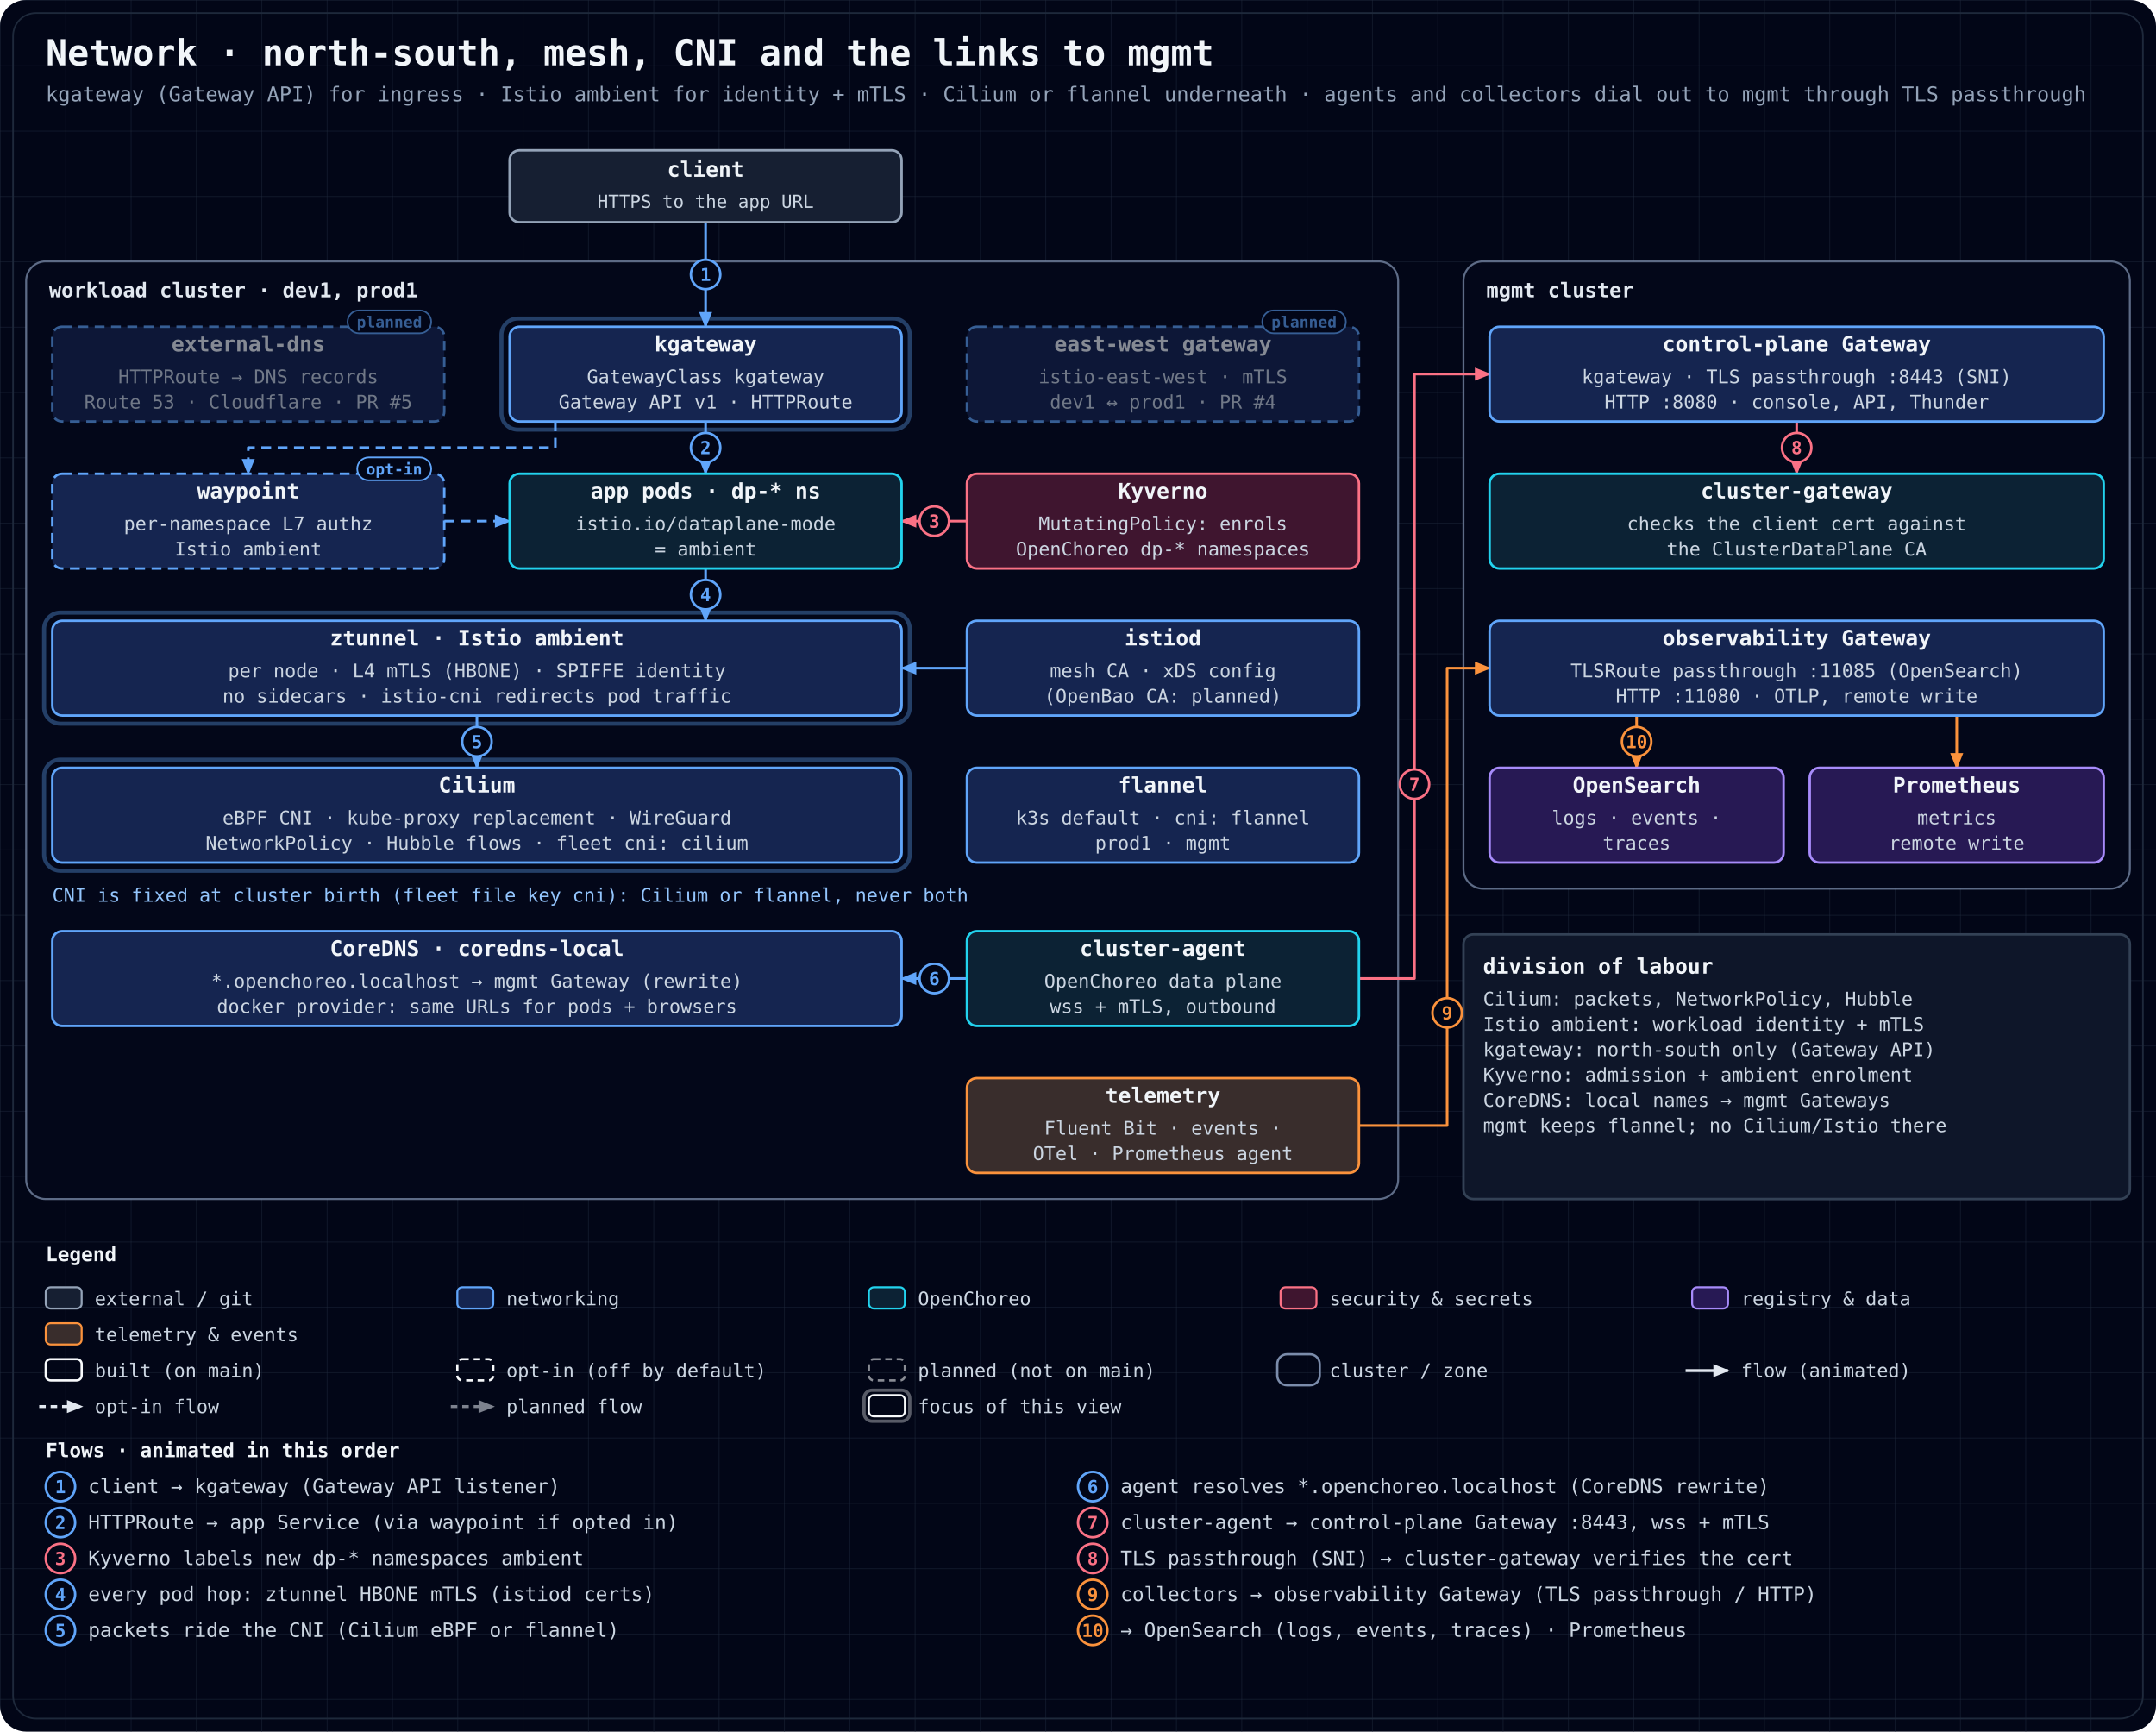
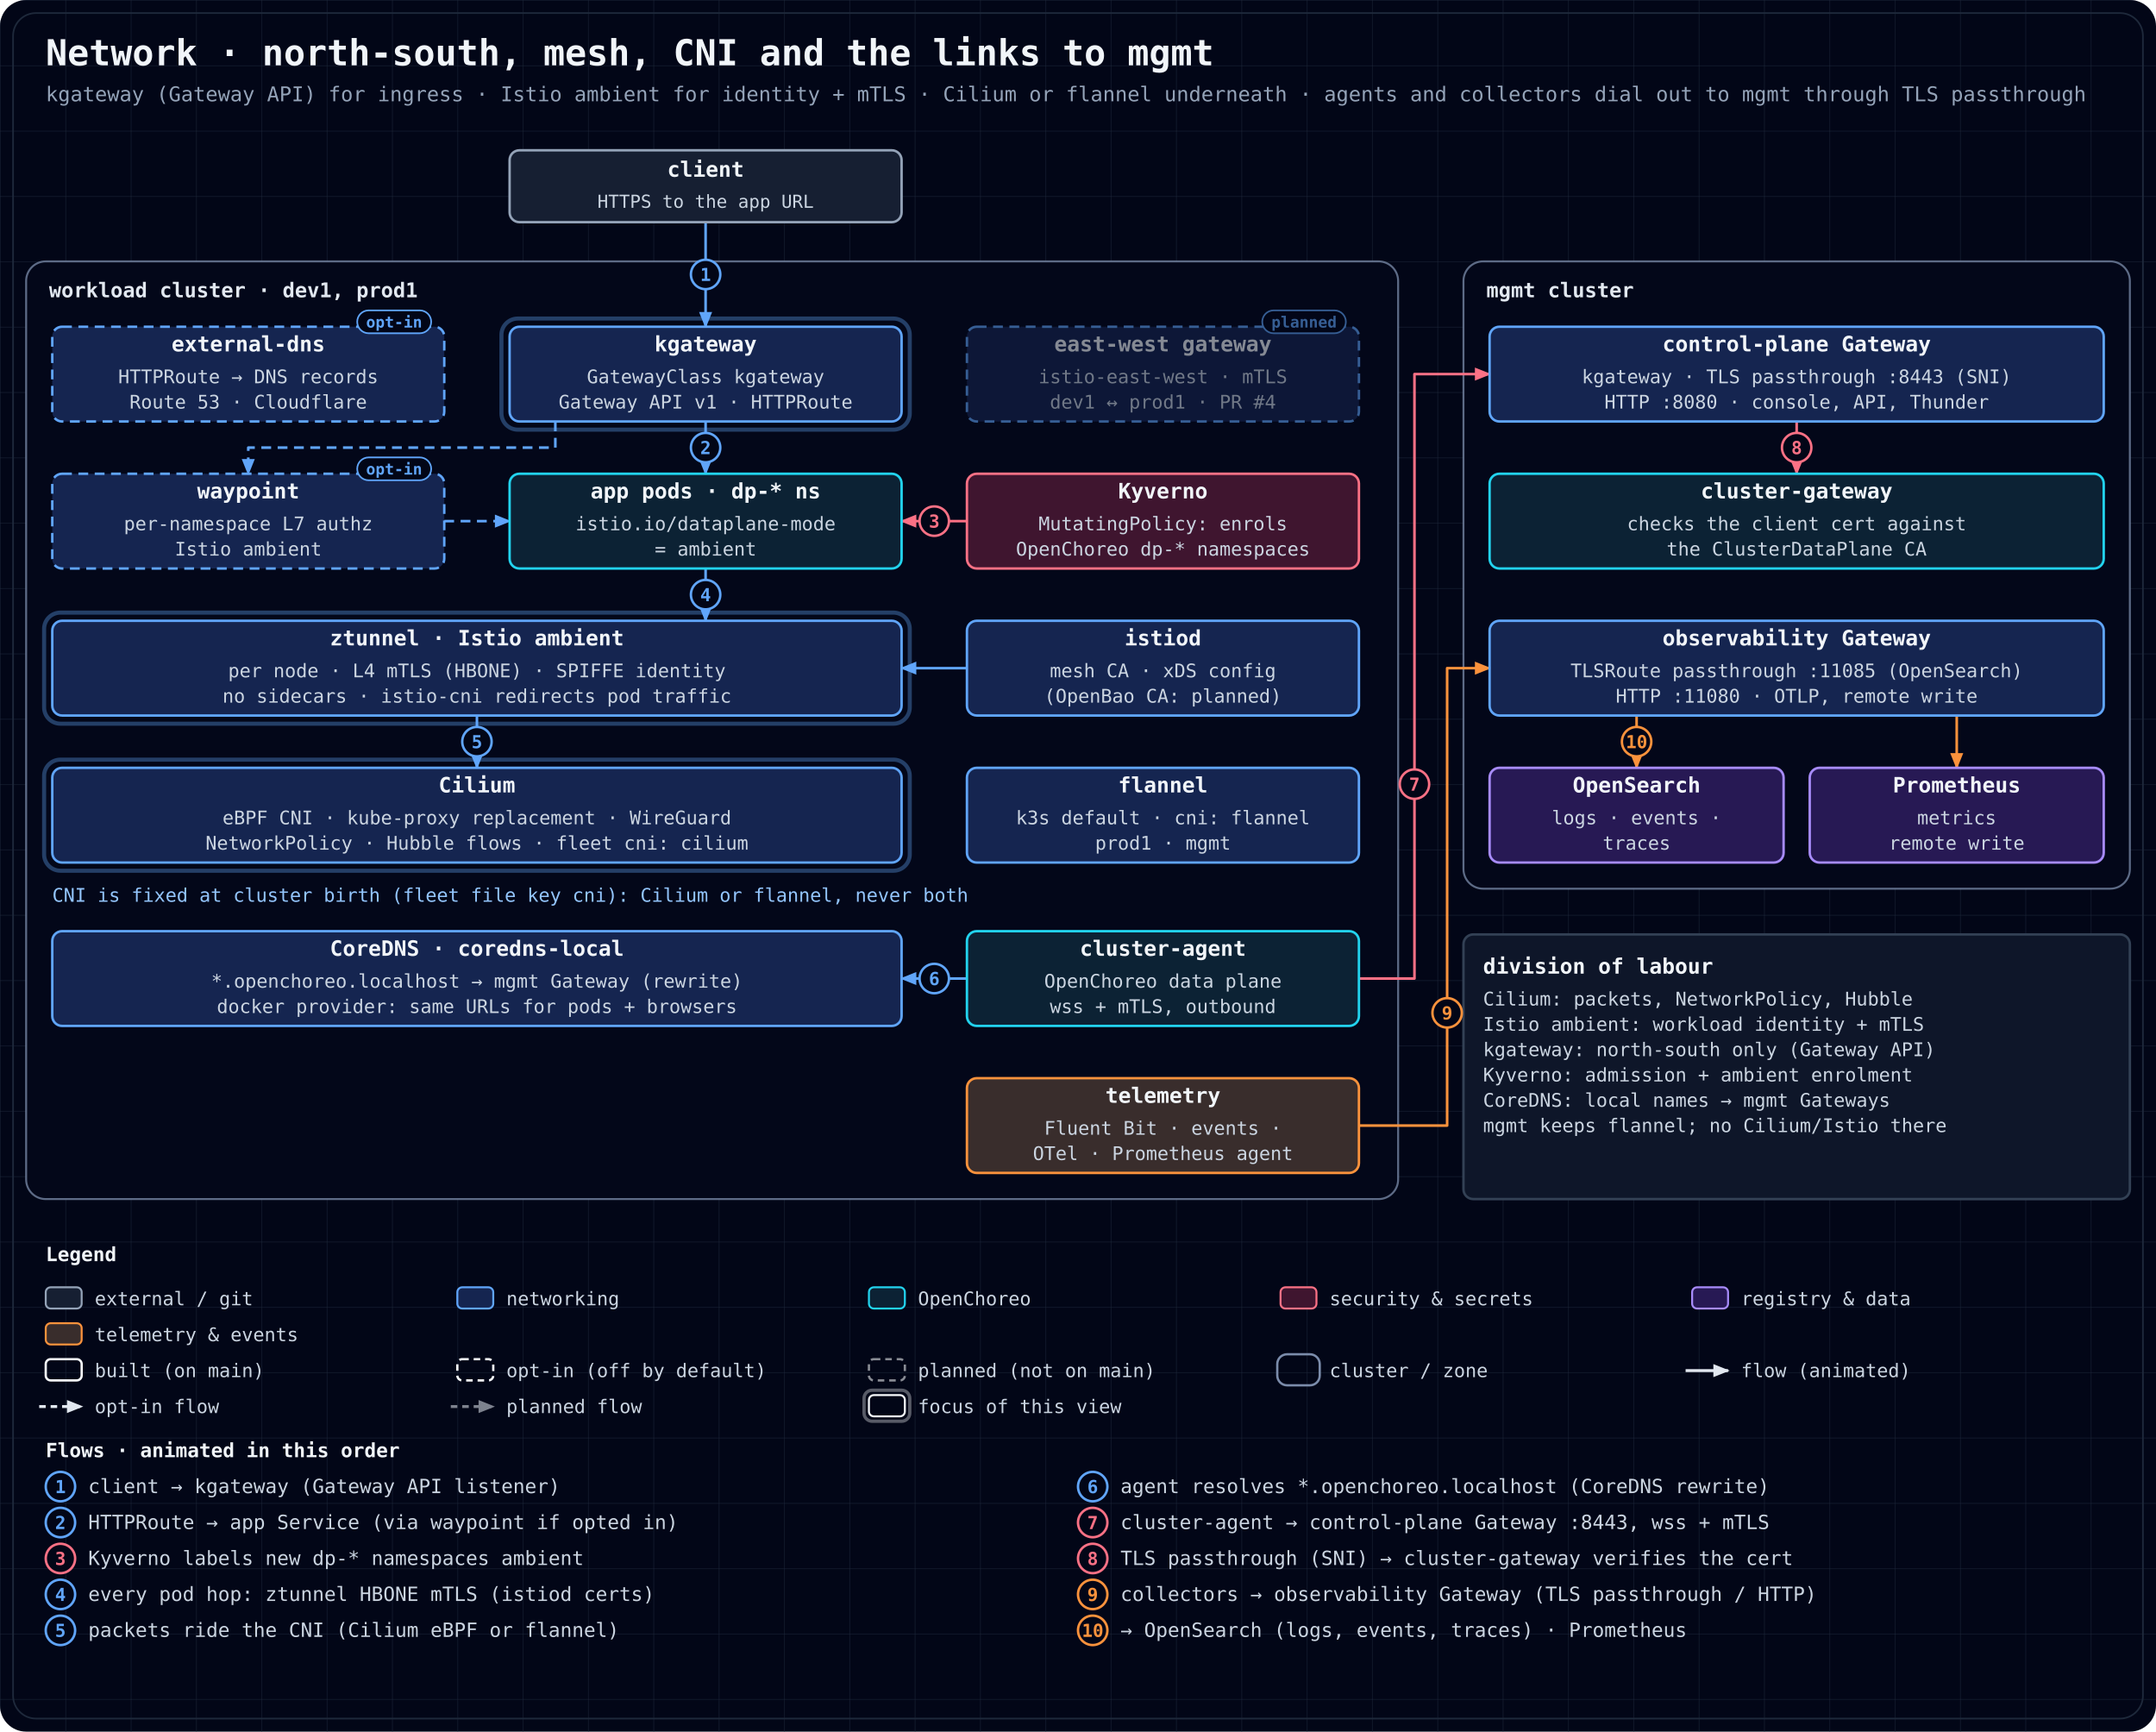
<svg xmlns="http://www.w3.org/2000/svg" width="1320" height="1060" viewBox="0 0 1320 1060" role="img" aria-label="Network · north-south, mesh, CNI and the links to mgmt">
  <style>.fx{fill:none;stroke-width:3;stroke-linecap:round;stroke-dasharray:5 9;opacity:0;animation:fxdash .8s linear infinite,fxseq 11.40s linear infinite both}@keyframes fxdash{to{stroke-dashoffset:-14}}@keyframes fxseq{0%{opacity:.3}4%{opacity:1}17.4%{opacity:1}23.4%{opacity:.3}100%{opacity:.3}}.pulse{opacity:.35;animation:pulse 2.6s ease-in-out infinite}@keyframes pulse{0%,100%{opacity:.15}50%{opacity:.9}}@media (prefers-reduced-motion:reduce){.fx,.pulse{animation:none}.fx{opacity:0}.pulse{opacity:.35}}</style>
  <defs>
    <pattern id="grid" width="40" height="40" patternUnits="userSpaceOnUse">
      <path d="M 40 0 L 0 0 0 40" fill="none" stroke="#1e293b" stroke-width="0.5" />
    </pattern>
    <marker id="ah60a5fa" markerWidth="10" markerHeight="8" refX="9" refY="4" orient="auto" markerUnits="userSpaceOnUse">
      <path d="M0,0 L10,4 L0,8 z" fill="#60a5fa" />
    </marker>
    <marker id="ahe2e8f0" markerWidth="10" markerHeight="8" refX="9" refY="4" orient="auto" markerUnits="userSpaceOnUse">
      <path d="M0,0 L10,4 L0,8 z" fill="#e2e8f0" />
    </marker>
    <marker id="ahfb7185" markerWidth="10" markerHeight="8" refX="9" refY="4" orient="auto" markerUnits="userSpaceOnUse">
      <path d="M0,0 L10,4 L0,8 z" fill="#fb7185" />
    </marker>
    <marker id="ahfb923c" markerWidth="10" markerHeight="8" refX="9" refY="4" orient="auto" markerUnits="userSpaceOnUse">
      <path d="M0,0 L10,4 L0,8 z" fill="#fb923c" />
    </marker>
  </defs>
  <rect width="1320" height="1060" rx="16" fill="#020617" />
  <rect width="1320" height="1060" rx="16" fill="url(#grid)" />
  <rect x="8" y="8" width="1304" height="1044" rx="14" fill="none" stroke="#1e293b" stroke-width="1" />
  <rect x="16" y="160" width="840" height="574" rx="12" fill="#020617" stroke="none" />
  <rect x="16" y="160" width="840" height="574" rx="12" fill="#0f172a" fill-opacity="0.10" stroke="#7b8cab" stroke-opacity="0.75" stroke-width="1.2" />
  <text x="30.0" y="182.0" font-family="JetBrains Mono, ui-monospace, SFMono-Regular, Menlo, monospace" font-size="12.5" font-weight="700" fill="#e2e8f0" text-anchor="start">workload cluster · dev1, prod1</text>
  <rect x="896" y="160" width="408" height="384" rx="12" fill="#020617" stroke="none" />
  <rect x="896" y="160" width="408" height="384" rx="12" fill="#0f172a" fill-opacity="0.10" stroke="#7b8cab" stroke-opacity="0.75" stroke-width="1.2" />
  <text x="910.0" y="182.0" font-family="JetBrains Mono, ui-monospace, SFMono-Regular, Menlo, monospace" font-size="12.5" font-weight="700" fill="#e2e8f0" text-anchor="start">mgmt cluster</text>
  <rect class="pulse" x="307" y="195" width="250" height="68" rx="10" fill="none" stroke="#60a5fa" stroke-width="2.5" />
  <rect class="pulse" x="27" y="375" width="530" height="68" rx="10" fill="none" stroke="#60a5fa" stroke-width="2.5" />
  <rect class="pulse" x="27" y="465" width="530" height="68" rx="10" fill="none" stroke="#60a5fa" stroke-width="2.5" />
  <path d="M 432.0 136.0 L 432.0 200.0" fill="none" stroke="#60a5fa" stroke-width="1.6" stroke-linejoin="round" marker-end="url(#ah60a5fa)" />
  <path d="M 432.0 258.0 L 432.0 290.0" fill="none" stroke="#60a5fa" stroke-width="1.6" stroke-linejoin="round" marker-end="url(#ah60a5fa)" />
  <path d="M 340.0 258.0 L 340.0 274.0 L 152.0 274.0 L 152.0 290.0" fill="none" stroke="#60a5fa" stroke-width="1.6" stroke-linejoin="round" stroke-dasharray="6,4" marker-end="url(#ah60a5fa)" />
  <path d="M 272.0 319.0 L 312.0 319.0" fill="none" stroke="#60a5fa" stroke-width="1.6" stroke-linejoin="round" stroke-dasharray="6,4" marker-end="url(#ah60a5fa)" />
  <path d="M 592.0 319.0 L 552.0 319.0" fill="none" stroke="#fb7185" stroke-width="1.6" stroke-linejoin="round" marker-end="url(#ahfb7185)" />
  <path d="M 432.0 348.0 L 432.0 380.0" fill="none" stroke="#60a5fa" stroke-width="1.6" stroke-linejoin="round" marker-end="url(#ah60a5fa)" />
  <path d="M 592.0 409.0 L 552.0 409.0" fill="none" stroke="#60a5fa" stroke-width="1.6" stroke-linejoin="round" marker-end="url(#ah60a5fa)" />
  <path d="M 292.0 438.0 L 292.0 470.0" fill="none" stroke="#60a5fa" stroke-width="1.6" stroke-linejoin="round" marker-end="url(#ah60a5fa)" />
  <path d="M 592.0 599.0 L 552.0 599.0" fill="none" stroke="#60a5fa" stroke-width="1.6" stroke-linejoin="round" marker-end="url(#ah60a5fa)" />
  <path d="M 832.0 599.0 L 866.0 599.0 L 866.0 229.0 L 912.0 229.0" fill="none" stroke="#fb7185" stroke-width="1.6" stroke-linejoin="round" marker-end="url(#ahfb7185)" />
  <path d="M 1100.0 258.0 L 1100.0 290.0" fill="none" stroke="#fb7185" stroke-width="1.6" stroke-linejoin="round" marker-end="url(#ahfb7185)" />
  <path d="M 832.0 689.0 L 886.0 689.0 L 886.0 409.0 L 912.0 409.0" fill="none" stroke="#fb923c" stroke-width="1.6" stroke-linejoin="round" marker-end="url(#ahfb923c)" />
  <path d="M 1002.0 438.0 L 1002.0 470.0" fill="none" stroke="#fb923c" stroke-width="1.6" stroke-linejoin="round" marker-end="url(#ahfb923c)" />
  <path d="M 1198.0 438.0 L 1198.0 470.0" fill="none" stroke="#fb923c" stroke-width="1.6" stroke-linejoin="round" marker-end="url(#ahfb923c)" />
  <path class="fx" d="M 432.0 136.0 L 432.0 200.0" stroke="#b7d6fc" style="animation-delay:0s,0.00s" />
  <path class="fx" d="M 432.0 258.0 L 432.0 290.0" stroke="#b7d6fc" style="animation-delay:0s,0.90s" />
  <path class="fx" d="M 592.0 319.0 L 552.0 319.0" stroke="#fdbfc8" style="animation-delay:0s,1.80s" />
  <path class="fx" d="M 432.0 348.0 L 432.0 380.0" stroke="#b7d6fc" style="animation-delay:0s,2.70s" />
  <path class="fx" d="M 592.0 409.0 L 552.0 409.0" stroke="#b7d6fc" style="animation-delay:0s,2.70s" />
  <path class="fx" d="M 292.0 438.0 L 292.0 470.0" stroke="#b7d6fc" style="animation-delay:0s,3.60s" />
  <path class="fx" d="M 592.0 599.0 L 552.0 599.0" stroke="#b7d6fc" style="animation-delay:0s,4.50s" />
  <path class="fx" d="M 832.0 599.0 L 866.0 599.0 L 866.0 229.0 L 912.0 229.0" stroke="#fdbfc8" style="animation-delay:0s,5.40s" />
  <path class="fx" d="M 1100.0 258.0 L 1100.0 290.0" stroke="#fdbfc8" style="animation-delay:0s,6.30s" />
  <path class="fx" d="M 832.0 689.0 L 886.0 689.0 L 886.0 409.0 L 912.0 409.0" stroke="#fdcda7" style="animation-delay:0s,7.20s" />
  <path class="fx" d="M 1002.0 438.0 L 1002.0 470.0" stroke="#fdcda7" style="animation-delay:0s,8.10s" />
  <path class="fx" d="M 1198.0 438.0 L 1198.0 470.0" stroke="#fdcda7" style="animation-delay:0s,8.10s" />
  <rect x="312" y="92" width="240" height="44" rx="6" fill="#0f172a" />
  <rect x="312" y="92" width="240" height="44" rx="6" fill="#1e293b" fill-opacity="0.5" stroke="#94a3b8" stroke-width="1.5" />
  <text x="432.0" y="108.2" font-family="JetBrains Mono, ui-monospace, SFMono-Regular, Menlo, monospace" font-size="13" font-weight="600" fill="#f1f5f9" text-anchor="middle">client</text>
  <text x="432.0" y="127.2" font-family="JetBrains Mono, ui-monospace, SFMono-Regular, Menlo, monospace" font-size="11" font-weight="400" fill="#cbd5e1" text-anchor="middle">HTTPS to the app URL</text>
-   <g opacity="0.55">
-     <rect x="32" y="200" width="240" height="58" rx="6" fill="#0f172a" />
-     <rect x="32" y="200" width="240" height="58" rx="6" fill="#1e3a8a" fill-opacity="0.4" stroke="#60a5fa" stroke-width="1.5" stroke-dasharray="6,4" />
-     <text x="152.0" y="215.1" font-family="JetBrains Mono, ui-monospace, SFMono-Regular, Menlo, monospace" font-size="13" font-weight="600" fill="#f1f5f9" text-anchor="middle">external-dns</text>
-     <text x="152.0" y="234.6" font-family="JetBrains Mono, ui-monospace, SFMono-Regular, Menlo, monospace" font-size="11.5" font-weight="400" fill="#cbd5e1" text-anchor="middle">HTTPRoute → DNS records</text>
-     <text x="152.0" y="250.1" font-family="JetBrains Mono, ui-monospace, SFMono-Regular, Menlo, monospace" font-size="11.5" font-weight="400" fill="#cbd5e1" text-anchor="middle">Route 53 · Cloudflare · PR #5</text>
-     <rect x="212.8" y="190" width="51.2" height="14" rx="7" fill="#020617" stroke="#60a5fa" stroke-width="1" />
-     <text x="238.4" y="200.5" font-family="JetBrains Mono, ui-monospace, SFMono-Regular, Menlo, monospace" font-size="9.5" font-weight="700" fill="#60a5fa" text-anchor="middle">planned</text>
-   </g>
+   <rect x="32" y="200" width="240" height="58" rx="6" fill="#0f172a" />
+   <rect x="32" y="200" width="240" height="58" rx="6" fill="#1e3a8a" fill-opacity="0.4" stroke="#60a5fa" stroke-width="1.5" stroke-dasharray="6,4" />
+   <text x="152.0" y="215.1" font-family="JetBrains Mono, ui-monospace, SFMono-Regular, Menlo, monospace" font-size="13" font-weight="600" fill="#f1f5f9" text-anchor="middle">external-dns</text>
+   <text x="152.0" y="234.6" font-family="JetBrains Mono, ui-monospace, SFMono-Regular, Menlo, monospace" font-size="11.5" font-weight="400" fill="#cbd5e1" text-anchor="middle">HTTPRoute → DNS records</text>
+   <text x="152.0" y="250.1" font-family="JetBrains Mono, ui-monospace, SFMono-Regular, Menlo, monospace" font-size="11.5" font-weight="400" fill="#cbd5e1" text-anchor="middle">Route 53 · Cloudflare</text>
+   <rect x="218.7" y="190" width="45.3" height="14" rx="7" fill="#020617" stroke="#60a5fa" stroke-width="1" />
+   <text x="241.3" y="200.5" font-family="JetBrains Mono, ui-monospace, SFMono-Regular, Menlo, monospace" font-size="9.5" font-weight="700" fill="#60a5fa" text-anchor="middle">opt-in</text>
  <rect x="312" y="200" width="240" height="58" rx="6" fill="#0f172a" />
  <rect x="312" y="200" width="240" height="58" rx="6" fill="#1e3a8a" fill-opacity="0.4" stroke="#60a5fa" stroke-width="1.5" />
  <text x="432.0" y="215.1" font-family="JetBrains Mono, ui-monospace, SFMono-Regular, Menlo, monospace" font-size="13" font-weight="600" fill="#f1f5f9" text-anchor="middle">kgateway</text>
  <text x="432.0" y="234.6" font-family="JetBrains Mono, ui-monospace, SFMono-Regular, Menlo, monospace" font-size="11.5" font-weight="400" fill="#cbd5e1" text-anchor="middle">GatewayClass kgateway</text>
  <text x="432.0" y="250.1" font-family="JetBrains Mono, ui-monospace, SFMono-Regular, Menlo, monospace" font-size="11.5" font-weight="400" fill="#cbd5e1" text-anchor="middle">Gateway API v1 · HTTPRoute</text>
  <g opacity="0.55">
    <rect x="592" y="200" width="240" height="58" rx="6" fill="#0f172a" />
    <rect x="592" y="200" width="240" height="58" rx="6" fill="#1e3a8a" fill-opacity="0.4" stroke="#60a5fa" stroke-width="1.5" stroke-dasharray="6,4" />
    <text x="712.0" y="215.1" font-family="JetBrains Mono, ui-monospace, SFMono-Regular, Menlo, monospace" font-size="13" font-weight="600" fill="#f1f5f9" text-anchor="middle">east-west gateway</text>
    <text x="712.0" y="234.6" font-family="JetBrains Mono, ui-monospace, SFMono-Regular, Menlo, monospace" font-size="11.5" font-weight="400" fill="#cbd5e1" text-anchor="middle">istio-east-west · mTLS</text>
    <text x="712.0" y="250.1" font-family="JetBrains Mono, ui-monospace, SFMono-Regular, Menlo, monospace" font-size="11.5" font-weight="400" fill="#cbd5e1" text-anchor="middle">dev1 ↔ prod1 · PR #4</text>
    <rect x="772.8" y="190" width="51.2" height="14" rx="7" fill="#020617" stroke="#60a5fa" stroke-width="1" />
    <text x="798.4" y="200.5" font-family="JetBrains Mono, ui-monospace, SFMono-Regular, Menlo, monospace" font-size="9.5" font-weight="700" fill="#60a5fa" text-anchor="middle">planned</text>
  </g>
  <rect x="32" y="290" width="240" height="58" rx="6" fill="#0f172a" />
  <rect x="32" y="290" width="240" height="58" rx="6" fill="#1e3a8a" fill-opacity="0.4" stroke="#60a5fa" stroke-width="1.5" stroke-dasharray="6,4" />
  <text x="152.0" y="305.1" font-family="JetBrains Mono, ui-monospace, SFMono-Regular, Menlo, monospace" font-size="13" font-weight="600" fill="#f1f5f9" text-anchor="middle">waypoint</text>
  <text x="152.0" y="324.6" font-family="JetBrains Mono, ui-monospace, SFMono-Regular, Menlo, monospace" font-size="11.5" font-weight="400" fill="#cbd5e1" text-anchor="middle">per-namespace L7 authz</text>
  <text x="152.0" y="340.1" font-family="JetBrains Mono, ui-monospace, SFMono-Regular, Menlo, monospace" font-size="11.5" font-weight="400" fill="#cbd5e1" text-anchor="middle">Istio ambient</text>
  <rect x="218.7" y="280" width="45.3" height="14" rx="7" fill="#020617" stroke="#60a5fa" stroke-width="1" />
  <text x="241.3" y="290.5" font-family="JetBrains Mono, ui-monospace, SFMono-Regular, Menlo, monospace" font-size="9.5" font-weight="700" fill="#60a5fa" text-anchor="middle">opt-in</text>
  <rect x="312" y="290" width="240" height="58" rx="6" fill="#0f172a" />
  <rect x="312" y="290" width="240" height="58" rx="6" fill="#083344" fill-opacity="0.4" stroke="#22d3ee" stroke-width="1.5" />
  <text x="432.0" y="305.1" font-family="JetBrains Mono, ui-monospace, SFMono-Regular, Menlo, monospace" font-size="13" font-weight="600" fill="#f1f5f9" text-anchor="middle">app pods · dp-* ns</text>
  <text x="432.0" y="324.6" font-family="JetBrains Mono, ui-monospace, SFMono-Regular, Menlo, monospace" font-size="11.5" font-weight="400" fill="#cbd5e1" text-anchor="middle">istio.io/dataplane-mode</text>
  <text x="432.0" y="340.1" font-family="JetBrains Mono, ui-monospace, SFMono-Regular, Menlo, monospace" font-size="11.5" font-weight="400" fill="#cbd5e1" text-anchor="middle">= ambient</text>
  <rect x="592" y="290" width="240" height="58" rx="6" fill="#0f172a" />
  <rect x="592" y="290" width="240" height="58" rx="6" fill="#881337" fill-opacity="0.4" stroke="#fb7185" stroke-width="1.5" />
  <text x="712.0" y="305.1" font-family="JetBrains Mono, ui-monospace, SFMono-Regular, Menlo, monospace" font-size="13" font-weight="600" fill="#f1f5f9" text-anchor="middle">Kyverno</text>
  <text x="712.0" y="324.6" font-family="JetBrains Mono, ui-monospace, SFMono-Regular, Menlo, monospace" font-size="11.5" font-weight="400" fill="#cbd5e1" text-anchor="middle">MutatingPolicy: enrols</text>
  <text x="712.0" y="340.1" font-family="JetBrains Mono, ui-monospace, SFMono-Regular, Menlo, monospace" font-size="11.5" font-weight="400" fill="#cbd5e1" text-anchor="middle">OpenChoreo dp-* namespaces</text>
  <rect x="32" y="380" width="520" height="58" rx="6" fill="#0f172a" />
  <rect x="32" y="380" width="520" height="58" rx="6" fill="#1e3a8a" fill-opacity="0.4" stroke="#60a5fa" stroke-width="1.5" />
  <text x="292.0" y="395.1" font-family="JetBrains Mono, ui-monospace, SFMono-Regular, Menlo, monospace" font-size="13" font-weight="600" fill="#f1f5f9" text-anchor="middle">ztunnel · Istio ambient</text>
  <text x="292.0" y="414.6" font-family="JetBrains Mono, ui-monospace, SFMono-Regular, Menlo, monospace" font-size="11.5" font-weight="400" fill="#cbd5e1" text-anchor="middle">per node · L4 mTLS (HBONE) · SPIFFE identity</text>
  <text x="292.0" y="430.1" font-family="JetBrains Mono, ui-monospace, SFMono-Regular, Menlo, monospace" font-size="11.5" font-weight="400" fill="#cbd5e1" text-anchor="middle">no sidecars · istio-cni redirects pod traffic</text>
  <rect x="592" y="380" width="240" height="58" rx="6" fill="#0f172a" />
  <rect x="592" y="380" width="240" height="58" rx="6" fill="#1e3a8a" fill-opacity="0.4" stroke="#60a5fa" stroke-width="1.5" />
  <text x="712.0" y="395.1" font-family="JetBrains Mono, ui-monospace, SFMono-Regular, Menlo, monospace" font-size="13" font-weight="600" fill="#f1f5f9" text-anchor="middle">istiod</text>
  <text x="712.0" y="414.6" font-family="JetBrains Mono, ui-monospace, SFMono-Regular, Menlo, monospace" font-size="11.5" font-weight="400" fill="#cbd5e1" text-anchor="middle">mesh CA · xDS config</text>
  <text x="712.0" y="430.1" font-family="JetBrains Mono, ui-monospace, SFMono-Regular, Menlo, monospace" font-size="11.5" font-weight="400" fill="#cbd5e1" text-anchor="middle">(OpenBao CA: planned)</text>
  <rect x="32" y="470" width="520" height="58" rx="6" fill="#0f172a" />
  <rect x="32" y="470" width="520" height="58" rx="6" fill="#1e3a8a" fill-opacity="0.4" stroke="#60a5fa" stroke-width="1.5" />
  <text x="292.0" y="485.1" font-family="JetBrains Mono, ui-monospace, SFMono-Regular, Menlo, monospace" font-size="13" font-weight="600" fill="#f1f5f9" text-anchor="middle">Cilium</text>
  <text x="292.0" y="504.6" font-family="JetBrains Mono, ui-monospace, SFMono-Regular, Menlo, monospace" font-size="11.5" font-weight="400" fill="#cbd5e1" text-anchor="middle">eBPF CNI · kube-proxy replacement · WireGuard</text>
  <text x="292.0" y="520.1" font-family="JetBrains Mono, ui-monospace, SFMono-Regular, Menlo, monospace" font-size="11.5" font-weight="400" fill="#cbd5e1" text-anchor="middle">NetworkPolicy · Hubble flows · fleet cni: cilium</text>
  <rect x="592" y="470" width="240" height="58" rx="6" fill="#0f172a" />
  <rect x="592" y="470" width="240" height="58" rx="6" fill="#1e3a8a" fill-opacity="0.4" stroke="#60a5fa" stroke-width="1.5" />
  <text x="712.0" y="485.1" font-family="JetBrains Mono, ui-monospace, SFMono-Regular, Menlo, monospace" font-size="13" font-weight="600" fill="#f1f5f9" text-anchor="middle">flannel</text>
  <text x="712.0" y="504.6" font-family="JetBrains Mono, ui-monospace, SFMono-Regular, Menlo, monospace" font-size="11.5" font-weight="400" fill="#cbd5e1" text-anchor="middle">k3s default · cni: flannel</text>
  <text x="712.0" y="520.1" font-family="JetBrains Mono, ui-monospace, SFMono-Regular, Menlo, monospace" font-size="11.5" font-weight="400" fill="#cbd5e1" text-anchor="middle">prod1 · mgmt</text>
  <rect x="32" y="570" width="520" height="58" rx="6" fill="#0f172a" />
  <rect x="32" y="570" width="520" height="58" rx="6" fill="#1e3a8a" fill-opacity="0.4" stroke="#60a5fa" stroke-width="1.5" />
  <text x="292.0" y="585.1" font-family="JetBrains Mono, ui-monospace, SFMono-Regular, Menlo, monospace" font-size="13" font-weight="600" fill="#f1f5f9" text-anchor="middle">CoreDNS · coredns-local</text>
  <text x="292.0" y="604.6" font-family="JetBrains Mono, ui-monospace, SFMono-Regular, Menlo, monospace" font-size="11.5" font-weight="400" fill="#cbd5e1" text-anchor="middle">*.openchoreo.localhost → mgmt Gateway (rewrite)</text>
  <text x="292.0" y="620.1" font-family="JetBrains Mono, ui-monospace, SFMono-Regular, Menlo, monospace" font-size="11.5" font-weight="400" fill="#cbd5e1" text-anchor="middle">docker provider: same URLs for pods + browsers</text>
  <rect x="592" y="570" width="240" height="58" rx="6" fill="#0f172a" />
  <rect x="592" y="570" width="240" height="58" rx="6" fill="#083344" fill-opacity="0.4" stroke="#22d3ee" stroke-width="1.5" />
  <text x="712.0" y="585.1" font-family="JetBrains Mono, ui-monospace, SFMono-Regular, Menlo, monospace" font-size="13" font-weight="600" fill="#f1f5f9" text-anchor="middle">cluster-agent</text>
  <text x="712.0" y="604.6" font-family="JetBrains Mono, ui-monospace, SFMono-Regular, Menlo, monospace" font-size="11.5" font-weight="400" fill="#cbd5e1" text-anchor="middle">OpenChoreo data plane</text>
  <text x="712.0" y="620.1" font-family="JetBrains Mono, ui-monospace, SFMono-Regular, Menlo, monospace" font-size="11.5" font-weight="400" fill="#cbd5e1" text-anchor="middle">wss + mTLS, outbound</text>
  <rect x="592" y="660" width="240" height="58" rx="6" fill="#0f172a" />
  <rect x="592" y="660" width="240" height="58" rx="6" fill="#fb923c" fill-opacity="0.18" stroke="#fb923c" stroke-width="1.5" />
  <text x="712.0" y="675.1" font-family="JetBrains Mono, ui-monospace, SFMono-Regular, Menlo, monospace" font-size="13" font-weight="600" fill="#f1f5f9" text-anchor="middle">telemetry</text>
  <text x="712.0" y="694.6" font-family="JetBrains Mono, ui-monospace, SFMono-Regular, Menlo, monospace" font-size="11.5" font-weight="400" fill="#cbd5e1" text-anchor="middle">Fluent Bit · events ·</text>
  <text x="712.0" y="710.1" font-family="JetBrains Mono, ui-monospace, SFMono-Regular, Menlo, monospace" font-size="11.5" font-weight="400" fill="#cbd5e1" text-anchor="middle">OTel · Prometheus agent</text>
  <rect x="912" y="200" width="376" height="58" rx="6" fill="#0f172a" />
  <rect x="912" y="200" width="376" height="58" rx="6" fill="#1e3a8a" fill-opacity="0.4" stroke="#60a5fa" stroke-width="1.5" />
  <text x="1100.0" y="215.1" font-family="JetBrains Mono, ui-monospace, SFMono-Regular, Menlo, monospace" font-size="13" font-weight="600" fill="#f1f5f9" text-anchor="middle">control-plane Gateway</text>
  <text x="1100.0" y="234.6" font-family="JetBrains Mono, ui-monospace, SFMono-Regular, Menlo, monospace" font-size="11.5" font-weight="400" fill="#cbd5e1" text-anchor="middle">kgateway · TLS passthrough :8443 (SNI)</text>
  <text x="1100.0" y="250.1" font-family="JetBrains Mono, ui-monospace, SFMono-Regular, Menlo, monospace" font-size="11.5" font-weight="400" fill="#cbd5e1" text-anchor="middle">HTTP :8080 · console, API, Thunder</text>
  <rect x="912" y="290" width="376" height="58" rx="6" fill="#0f172a" />
  <rect x="912" y="290" width="376" height="58" rx="6" fill="#083344" fill-opacity="0.4" stroke="#22d3ee" stroke-width="1.5" />
  <text x="1100.0" y="305.1" font-family="JetBrains Mono, ui-monospace, SFMono-Regular, Menlo, monospace" font-size="13" font-weight="600" fill="#f1f5f9" text-anchor="middle">cluster-gateway</text>
  <text x="1100.0" y="324.6" font-family="JetBrains Mono, ui-monospace, SFMono-Regular, Menlo, monospace" font-size="11.5" font-weight="400" fill="#cbd5e1" text-anchor="middle">checks the client cert against</text>
  <text x="1100.0" y="340.1" font-family="JetBrains Mono, ui-monospace, SFMono-Regular, Menlo, monospace" font-size="11.5" font-weight="400" fill="#cbd5e1" text-anchor="middle">the ClusterDataPlane CA</text>
  <rect x="912" y="380" width="376" height="58" rx="6" fill="#0f172a" />
  <rect x="912" y="380" width="376" height="58" rx="6" fill="#1e3a8a" fill-opacity="0.4" stroke="#60a5fa" stroke-width="1.5" />
  <text x="1100.0" y="395.1" font-family="JetBrains Mono, ui-monospace, SFMono-Regular, Menlo, monospace" font-size="13" font-weight="600" fill="#f1f5f9" text-anchor="middle">observability Gateway</text>
  <text x="1100.0" y="414.6" font-family="JetBrains Mono, ui-monospace, SFMono-Regular, Menlo, monospace" font-size="11.5" font-weight="400" fill="#cbd5e1" text-anchor="middle">TLSRoute passthrough :11085 (OpenSearch)</text>
  <text x="1100.0" y="430.1" font-family="JetBrains Mono, ui-monospace, SFMono-Regular, Menlo, monospace" font-size="11.5" font-weight="400" fill="#cbd5e1" text-anchor="middle">HTTP :11080 · OTLP, remote write</text>
  <rect x="912" y="470" width="180" height="58" rx="6" fill="#0f172a" />
  <rect x="912" y="470" width="180" height="58" rx="6" fill="#4c1d95" fill-opacity="0.4" stroke="#a78bfa" stroke-width="1.5" />
  <text x="1002.0" y="485.1" font-family="JetBrains Mono, ui-monospace, SFMono-Regular, Menlo, monospace" font-size="13" font-weight="600" fill="#f1f5f9" text-anchor="middle">OpenSearch</text>
  <text x="1002.0" y="504.6" font-family="JetBrains Mono, ui-monospace, SFMono-Regular, Menlo, monospace" font-size="11.5" font-weight="400" fill="#cbd5e1" text-anchor="middle">logs · events ·</text>
  <text x="1002.0" y="520.1" font-family="JetBrains Mono, ui-monospace, SFMono-Regular, Menlo, monospace" font-size="11.5" font-weight="400" fill="#cbd5e1" text-anchor="middle">traces</text>
  <rect x="1108" y="470" width="180" height="58" rx="6" fill="#0f172a" />
  <rect x="1108" y="470" width="180" height="58" rx="6" fill="#4c1d95" fill-opacity="0.4" stroke="#a78bfa" stroke-width="1.5" />
  <text x="1198.0" y="485.1" font-family="JetBrains Mono, ui-monospace, SFMono-Regular, Menlo, monospace" font-size="13" font-weight="600" fill="#f1f5f9" text-anchor="middle">Prometheus</text>
  <text x="1198.0" y="504.6" font-family="JetBrains Mono, ui-monospace, SFMono-Regular, Menlo, monospace" font-size="11.5" font-weight="400" fill="#cbd5e1" text-anchor="middle">metrics</text>
  <text x="1198.0" y="520.1" font-family="JetBrains Mono, ui-monospace, SFMono-Regular, Menlo, monospace" font-size="11.5" font-weight="400" fill="#cbd5e1" text-anchor="middle">remote write</text>
  <rect x="896" y="572" width="408" height="162" rx="6" fill="#0f172a" />
  <rect x="896" y="572" width="408" height="162" rx="6" fill="#0f172a" fill-opacity="0.9" stroke="#334155" stroke-width="1.5" />
  <text x="908.0" y="596.0" font-family="JetBrains Mono, ui-monospace, SFMono-Regular, Menlo, monospace" font-size="13" font-weight="600" fill="#f1f5f9" text-anchor="start">division of labour</text>
  <text x="908.0" y="615.5" font-family="JetBrains Mono, ui-monospace, SFMono-Regular, Menlo, monospace" font-size="11.5" font-weight="400" fill="#cbd5e1" text-anchor="start">Cilium: packets, NetworkPolicy, Hubble</text>
  <text x="908.0" y="631.0" font-family="JetBrains Mono, ui-monospace, SFMono-Regular, Menlo, monospace" font-size="11.5" font-weight="400" fill="#cbd5e1" text-anchor="start">Istio ambient: workload identity + mTLS</text>
  <text x="908.0" y="646.5" font-family="JetBrains Mono, ui-monospace, SFMono-Regular, Menlo, monospace" font-size="11.5" font-weight="400" fill="#cbd5e1" text-anchor="start">kgateway: north-south only (Gateway API)</text>
  <text x="908.0" y="662.0" font-family="JetBrains Mono, ui-monospace, SFMono-Regular, Menlo, monospace" font-size="11.5" font-weight="400" fill="#cbd5e1" text-anchor="start">Kyverno: admission + ambient enrolment</text>
  <text x="908.0" y="677.5" font-family="JetBrains Mono, ui-monospace, SFMono-Regular, Menlo, monospace" font-size="11.5" font-weight="400" fill="#cbd5e1" text-anchor="start">CoreDNS: local names → mgmt Gateways</text>
  <text x="908.0" y="693.0" font-family="JetBrains Mono, ui-monospace, SFMono-Regular, Menlo, monospace" font-size="11.5" font-weight="400" fill="#cbd5e1" text-anchor="start">mgmt keeps flannel; no Cilium/Istio there</text>
  <text x="28.0" y="40.0" font-family="JetBrains Mono, ui-monospace, SFMono-Regular, Menlo, monospace" font-size="22" font-weight="700" fill="#f1f5f9" text-anchor="start">Network · north-south, mesh, CNI and the links to mgmt</text>
  <text x="28.0" y="62.0" font-family="JetBrains Mono, ui-monospace, SFMono-Regular, Menlo, monospace" font-size="12.5" font-weight="400" fill="#94a3b8" text-anchor="start">kgateway (Gateway API) for ingress · Istio ambient for identity + mTLS · Cilium or flannel underneath · agents and collectors dial out to mgmt through TLS passthrough</text>
  <text x="32.0" y="552.0" font-family="JetBrains Mono, ui-monospace, SFMono-Regular, Menlo, monospace" font-size="11.5" font-weight="400" fill="#93c5fd" text-anchor="start">CNI is fixed at cluster birth (fleet file key cni): Cilium or flannel, never both</text>
  <circle cx="432" cy="168" r="9" fill="#020617" stroke="#60a5fa" stroke-width="1.5" />
  <text x="432.0" y="172.0" font-family="JetBrains Mono, ui-monospace, SFMono-Regular, Menlo, monospace" font-size="11" font-weight="700" fill="#60a5fa" text-anchor="middle">1</text>
  <circle cx="432" cy="274" r="9" fill="#020617" stroke="#60a5fa" stroke-width="1.5" />
  <text x="432.0" y="278.0" font-family="JetBrains Mono, ui-monospace, SFMono-Regular, Menlo, monospace" font-size="11" font-weight="700" fill="#60a5fa" text-anchor="middle">2</text>
  <circle cx="572" cy="319.0" r="9" fill="#020617" stroke="#fb7185" stroke-width="1.5" />
  <text x="572.0" y="323.0" font-family="JetBrains Mono, ui-monospace, SFMono-Regular, Menlo, monospace" font-size="11" font-weight="700" fill="#fb7185" text-anchor="middle">3</text>
  <circle cx="432" cy="364" r="9" fill="#020617" stroke="#60a5fa" stroke-width="1.5" />
  <text x="432.0" y="368.0" font-family="JetBrains Mono, ui-monospace, SFMono-Regular, Menlo, monospace" font-size="11" font-weight="700" fill="#60a5fa" text-anchor="middle">4</text>
  <circle cx="292" cy="454" r="9" fill="#020617" stroke="#60a5fa" stroke-width="1.5" />
  <text x="292.0" y="458.0" font-family="JetBrains Mono, ui-monospace, SFMono-Regular, Menlo, monospace" font-size="11" font-weight="700" fill="#60a5fa" text-anchor="middle">5</text>
  <circle cx="572" cy="599.0" r="9" fill="#020617" stroke="#60a5fa" stroke-width="1.5" />
  <text x="572.0" y="603.0" font-family="JetBrains Mono, ui-monospace, SFMono-Regular, Menlo, monospace" font-size="11" font-weight="700" fill="#60a5fa" text-anchor="middle">6</text>
  <circle cx="866" cy="480" r="9" fill="#020617" stroke="#fb7185" stroke-width="1.5" />
  <text x="866.0" y="484.0" font-family="JetBrains Mono, ui-monospace, SFMono-Regular, Menlo, monospace" font-size="11" font-weight="700" fill="#fb7185" text-anchor="middle">7</text>
  <circle cx="1100" cy="274" r="9" fill="#020617" stroke="#fb7185" stroke-width="1.5" />
  <text x="1100.0" y="278.0" font-family="JetBrains Mono, ui-monospace, SFMono-Regular, Menlo, monospace" font-size="11" font-weight="700" fill="#fb7185" text-anchor="middle">8</text>
  <circle cx="886" cy="620" r="9" fill="#020617" stroke="#fb923c" stroke-width="1.5" />
  <text x="886.0" y="624.0" font-family="JetBrains Mono, ui-monospace, SFMono-Regular, Menlo, monospace" font-size="11" font-weight="700" fill="#fb923c" text-anchor="middle">9</text>
  <circle cx="1002" cy="454" r="9" fill="#020617" stroke="#fb923c" stroke-width="1.5" />
  <text x="1002.0" y="458.0" font-family="JetBrains Mono, ui-monospace, SFMono-Regular, Menlo, monospace" font-size="11" font-weight="700" fill="#fb923c" text-anchor="middle">10</text>
  <text x="28.0" y="772.0" font-family="JetBrains Mono, ui-monospace, SFMono-Regular, Menlo, monospace" font-size="12" font-weight="700" fill="#f1f5f9" text-anchor="start">Legend</text>
  <rect x="28" y="788" width="22" height="13" rx="3" fill="#0f172a" />
  <rect x="28" y="788" width="22" height="13" rx="3" fill="#1e293b" fill-opacity="0.5" stroke="#94a3b8" stroke-width="1.2" />
  <text x="58.0" y="799.0" font-family="JetBrains Mono, ui-monospace, SFMono-Regular, Menlo, monospace" font-size="11.5" font-weight="400" fill="#cbd5e1" text-anchor="start">external / git</text>
  <rect x="280" y="788" width="22" height="13" rx="3" fill="#0f172a" />
  <rect x="280" y="788" width="22" height="13" rx="3" fill="#1e3a8a" fill-opacity="0.4" stroke="#60a5fa" stroke-width="1.2" />
  <text x="310.0" y="799.0" font-family="JetBrains Mono, ui-monospace, SFMono-Regular, Menlo, monospace" font-size="11.5" font-weight="400" fill="#cbd5e1" text-anchor="start">networking</text>
  <rect x="532" y="788" width="22" height="13" rx="3" fill="#0f172a" />
  <rect x="532" y="788" width="22" height="13" rx="3" fill="#083344" fill-opacity="0.4" stroke="#22d3ee" stroke-width="1.2" />
  <text x="562.0" y="799.0" font-family="JetBrains Mono, ui-monospace, SFMono-Regular, Menlo, monospace" font-size="11.5" font-weight="400" fill="#cbd5e1" text-anchor="start">OpenChoreo</text>
  <rect x="784" y="788" width="22" height="13" rx="3" fill="#0f172a" />
  <rect x="784" y="788" width="22" height="13" rx="3" fill="#881337" fill-opacity="0.4" stroke="#fb7185" stroke-width="1.2" />
  <text x="814.0" y="799.0" font-family="JetBrains Mono, ui-monospace, SFMono-Regular, Menlo, monospace" font-size="11.5" font-weight="400" fill="#cbd5e1" text-anchor="start">security &amp; secrets</text>
  <rect x="1036" y="788" width="22" height="13" rx="3" fill="#0f172a" />
  <rect x="1036" y="788" width="22" height="13" rx="3" fill="#4c1d95" fill-opacity="0.4" stroke="#a78bfa" stroke-width="1.2" />
  <text x="1066.0" y="799.0" font-family="JetBrains Mono, ui-monospace, SFMono-Regular, Menlo, monospace" font-size="11.5" font-weight="400" fill="#cbd5e1" text-anchor="start">registry &amp; data</text>
  <rect x="28" y="810" width="22" height="13" rx="3" fill="#0f172a" />
  <rect x="28" y="810" width="22" height="13" rx="3" fill="#fb923c" fill-opacity="0.18" stroke="#fb923c" stroke-width="1.2" />
  <text x="58.0" y="821.0" font-family="JetBrains Mono, ui-monospace, SFMono-Regular, Menlo, monospace" font-size="11.5" font-weight="400" fill="#cbd5e1" text-anchor="start">telemetry &amp; events</text>
  <rect x="28" y="832" width="22" height="13" rx="3" fill="none" stroke="#f8fafc" stroke-width="1.4" />
  <text x="58.0" y="843.0" font-family="JetBrains Mono, ui-monospace, SFMono-Regular, Menlo, monospace" font-size="11.5" font-weight="400" fill="#cbd5e1" text-anchor="start">built (on main)</text>
  <rect x="280" y="832" width="22" height="13" rx="3" fill="none" stroke="#f8fafc" stroke-width="1.4" stroke-dasharray="4,3" />
  <text x="310.0" y="843.0" font-family="JetBrains Mono, ui-monospace, SFMono-Regular, Menlo, monospace" font-size="11.5" font-weight="400" fill="#cbd5e1" text-anchor="start">opt-in (off by default)</text>
  <rect x="532" y="832" width="22" height="13" rx="3" fill="none" stroke="#f8fafc" stroke-width="1.4" stroke-dasharray="4,3" opacity="0.55" />
  <text x="562.0" y="843.0" font-family="JetBrains Mono, ui-monospace, SFMono-Regular, Menlo, monospace" font-size="11.5" font-weight="400" fill="#cbd5e1" text-anchor="start">planned (not on main)</text>
  <rect x="782" y="829" width="26" height="19" rx="6" fill="none" stroke="#7b8cab" stroke-width="1.4" />
  <text x="814.0" y="843.0" font-family="JetBrains Mono, ui-monospace, SFMono-Regular, Menlo, monospace" font-size="11.5" font-weight="400" fill="#cbd5e1" text-anchor="start">cluster / zone</text>
  <path d="M 1032 839 L 1058 839" stroke="#e2e8f0" stroke-width="1.8" marker-end="url(#ahe2e8f0)" />
  <path class="fx" d="M 1032 839 L 1058 839" stroke="#ced5df" style="animation-delay:0s,0.00s" />
  <text x="1066.0" y="843.0" font-family="JetBrains Mono, ui-monospace, SFMono-Regular, Menlo, monospace" font-size="11.5" font-weight="400" fill="#cbd5e1" text-anchor="start">flow (animated)</text>
  <line x1="24" y1="861" x2="50" y2="861" stroke="#e2e8f0" stroke-width="1.8" stroke-dasharray="4,3" marker-end="url(#ahe2e8f0)" />
  <text x="58.0" y="865.0" font-family="JetBrains Mono, ui-monospace, SFMono-Regular, Menlo, monospace" font-size="11.5" font-weight="400" fill="#cbd5e1" text-anchor="start">opt-in flow</text>
  <line x1="276" y1="861" x2="302" y2="861" stroke="#e2e8f0" stroke-width="1.8" stroke-dasharray="4,3" opacity="0.55" marker-end="url(#ahe2e8f0)" />
  <text x="310.0" y="865.0" font-family="JetBrains Mono, ui-monospace, SFMono-Regular, Menlo, monospace" font-size="11.5" font-weight="400" fill="#cbd5e1" text-anchor="start">planned flow</text>
  <rect x="532" y="854" width="22" height="13" rx="3" fill="none" stroke="#f8fafc" stroke-width="1.2" />
  <rect class="pulse" x="529" y="851" width="28" height="19" rx="5" fill="none" stroke="#f8fafc" stroke-width="2" />
  <text x="562.0" y="865.0" font-family="JetBrains Mono, ui-monospace, SFMono-Regular, Menlo, monospace" font-size="11.5" font-weight="400" fill="#cbd5e1" text-anchor="start">focus of this view</text>
  <text x="28.0" y="892.0" font-family="JetBrains Mono, ui-monospace, SFMono-Regular, Menlo, monospace" font-size="12" font-weight="700" fill="#f1f5f9" text-anchor="start">Flows · animated in this order</text>
  <circle cx="37" cy="910" r="9" fill="#020617" stroke="#60a5fa" stroke-width="1.5" />
  <text x="37.0" y="914.0" font-family="JetBrains Mono, ui-monospace, SFMono-Regular, Menlo, monospace" font-size="11" font-weight="700" fill="#60a5fa" text-anchor="middle">1</text>
  <text x="54.0" y="914.0" font-family="JetBrains Mono, ui-monospace, SFMono-Regular, Menlo, monospace" font-size="12" font-weight="400" fill="#cbd5e1" text-anchor="start">client → kgateway (Gateway API listener)</text>
  <circle cx="37" cy="932" r="9" fill="#020617" stroke="#60a5fa" stroke-width="1.5" />
  <text x="37.0" y="936.0" font-family="JetBrains Mono, ui-monospace, SFMono-Regular, Menlo, monospace" font-size="11" font-weight="700" fill="#60a5fa" text-anchor="middle">2</text>
  <text x="54.0" y="936.0" font-family="JetBrains Mono, ui-monospace, SFMono-Regular, Menlo, monospace" font-size="12" font-weight="400" fill="#cbd5e1" text-anchor="start">HTTPRoute → app Service (via waypoint if opted in)</text>
  <circle cx="37" cy="954" r="9" fill="#020617" stroke="#fb7185" stroke-width="1.5" />
  <text x="37.0" y="958.0" font-family="JetBrains Mono, ui-monospace, SFMono-Regular, Menlo, monospace" font-size="11" font-weight="700" fill="#fb7185" text-anchor="middle">3</text>
  <text x="54.0" y="958.0" font-family="JetBrains Mono, ui-monospace, SFMono-Regular, Menlo, monospace" font-size="12" font-weight="400" fill="#cbd5e1" text-anchor="start">Kyverno labels new dp-* namespaces ambient</text>
  <circle cx="37" cy="976" r="9" fill="#020617" stroke="#60a5fa" stroke-width="1.5" />
  <text x="37.0" y="980.0" font-family="JetBrains Mono, ui-monospace, SFMono-Regular, Menlo, monospace" font-size="11" font-weight="700" fill="#60a5fa" text-anchor="middle">4</text>
  <text x="54.0" y="980.0" font-family="JetBrains Mono, ui-monospace, SFMono-Regular, Menlo, monospace" font-size="12" font-weight="400" fill="#cbd5e1" text-anchor="start">every pod hop: ztunnel HBONE mTLS (istiod certs)</text>
  <circle cx="37" cy="998" r="9" fill="#020617" stroke="#60a5fa" stroke-width="1.5" />
  <text x="37.0" y="1002.0" font-family="JetBrains Mono, ui-monospace, SFMono-Regular, Menlo, monospace" font-size="11" font-weight="700" fill="#60a5fa" text-anchor="middle">5</text>
  <text x="54.0" y="1002.0" font-family="JetBrains Mono, ui-monospace, SFMono-Regular, Menlo, monospace" font-size="12" font-weight="400" fill="#cbd5e1" text-anchor="start">packets ride the CNI (Cilium eBPF or flannel)</text>
  <circle cx="669" cy="910" r="9" fill="#020617" stroke="#60a5fa" stroke-width="1.5" />
  <text x="669.0" y="914.0" font-family="JetBrains Mono, ui-monospace, SFMono-Regular, Menlo, monospace" font-size="11" font-weight="700" fill="#60a5fa" text-anchor="middle">6</text>
  <text x="686.0" y="914.0" font-family="JetBrains Mono, ui-monospace, SFMono-Regular, Menlo, monospace" font-size="12" font-weight="400" fill="#cbd5e1" text-anchor="start">agent resolves *.openchoreo.localhost (CoreDNS rewrite)</text>
  <circle cx="669" cy="932" r="9" fill="#020617" stroke="#fb7185" stroke-width="1.5" />
  <text x="669.0" y="936.0" font-family="JetBrains Mono, ui-monospace, SFMono-Regular, Menlo, monospace" font-size="11" font-weight="700" fill="#fb7185" text-anchor="middle">7</text>
  <text x="686.0" y="936.0" font-family="JetBrains Mono, ui-monospace, SFMono-Regular, Menlo, monospace" font-size="12" font-weight="400" fill="#cbd5e1" text-anchor="start">cluster-agent → control-plane Gateway :8443, wss + mTLS</text>
  <circle cx="669" cy="954" r="9" fill="#020617" stroke="#fb7185" stroke-width="1.5" />
  <text x="669.0" y="958.0" font-family="JetBrains Mono, ui-monospace, SFMono-Regular, Menlo, monospace" font-size="11" font-weight="700" fill="#fb7185" text-anchor="middle">8</text>
  <text x="686.0" y="958.0" font-family="JetBrains Mono, ui-monospace, SFMono-Regular, Menlo, monospace" font-size="12" font-weight="400" fill="#cbd5e1" text-anchor="start">TLS passthrough (SNI) → cluster-gateway verifies the cert</text>
  <circle cx="669" cy="976" r="9" fill="#020617" stroke="#fb923c" stroke-width="1.5" />
  <text x="669.0" y="980.0" font-family="JetBrains Mono, ui-monospace, SFMono-Regular, Menlo, monospace" font-size="11" font-weight="700" fill="#fb923c" text-anchor="middle">9</text>
  <text x="686.0" y="980.0" font-family="JetBrains Mono, ui-monospace, SFMono-Regular, Menlo, monospace" font-size="12" font-weight="400" fill="#cbd5e1" text-anchor="start">collectors → observability Gateway (TLS passthrough / HTTP)</text>
  <circle cx="669" cy="998" r="9" fill="#020617" stroke="#fb923c" stroke-width="1.5" />
  <text x="669.0" y="1002.0" font-family="JetBrains Mono, ui-monospace, SFMono-Regular, Menlo, monospace" font-size="11" font-weight="700" fill="#fb923c" text-anchor="middle">10</text>
  <text x="686.0" y="1002.0" font-family="JetBrains Mono, ui-monospace, SFMono-Regular, Menlo, monospace" font-size="12" font-weight="400" fill="#cbd5e1" text-anchor="start">→ OpenSearch (logs, events, traces) · Prometheus</text>
</svg>
